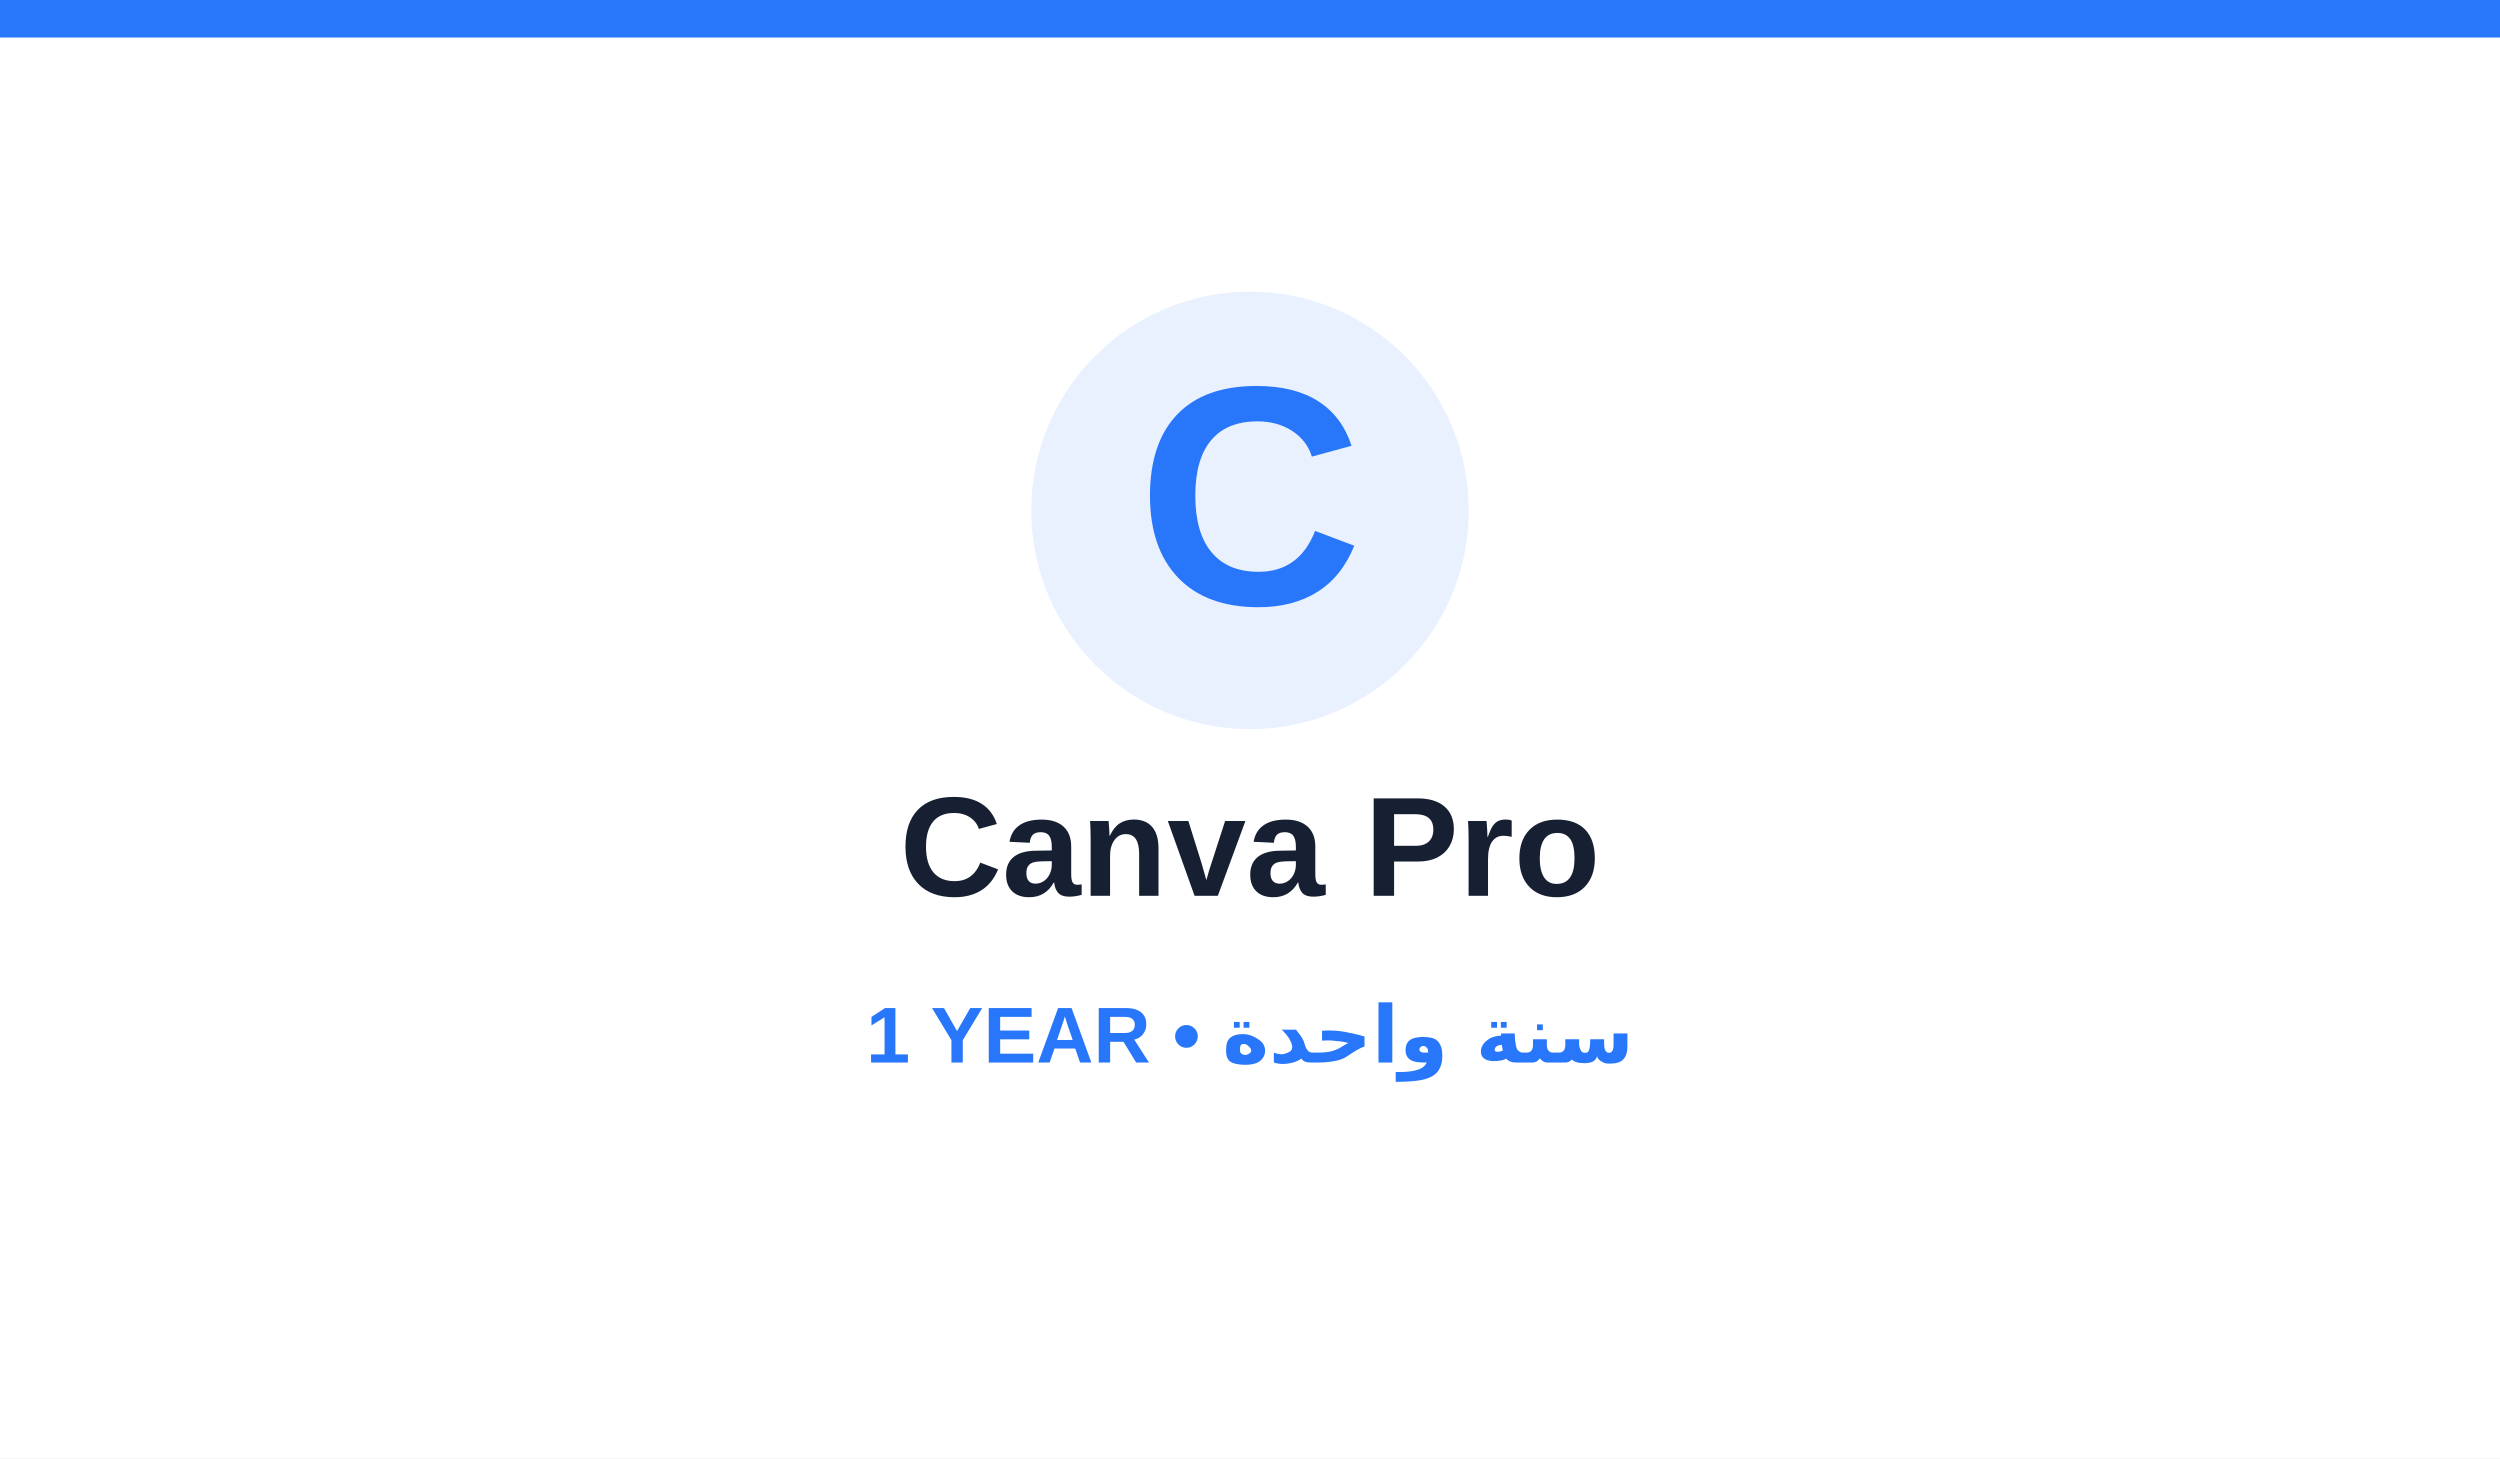
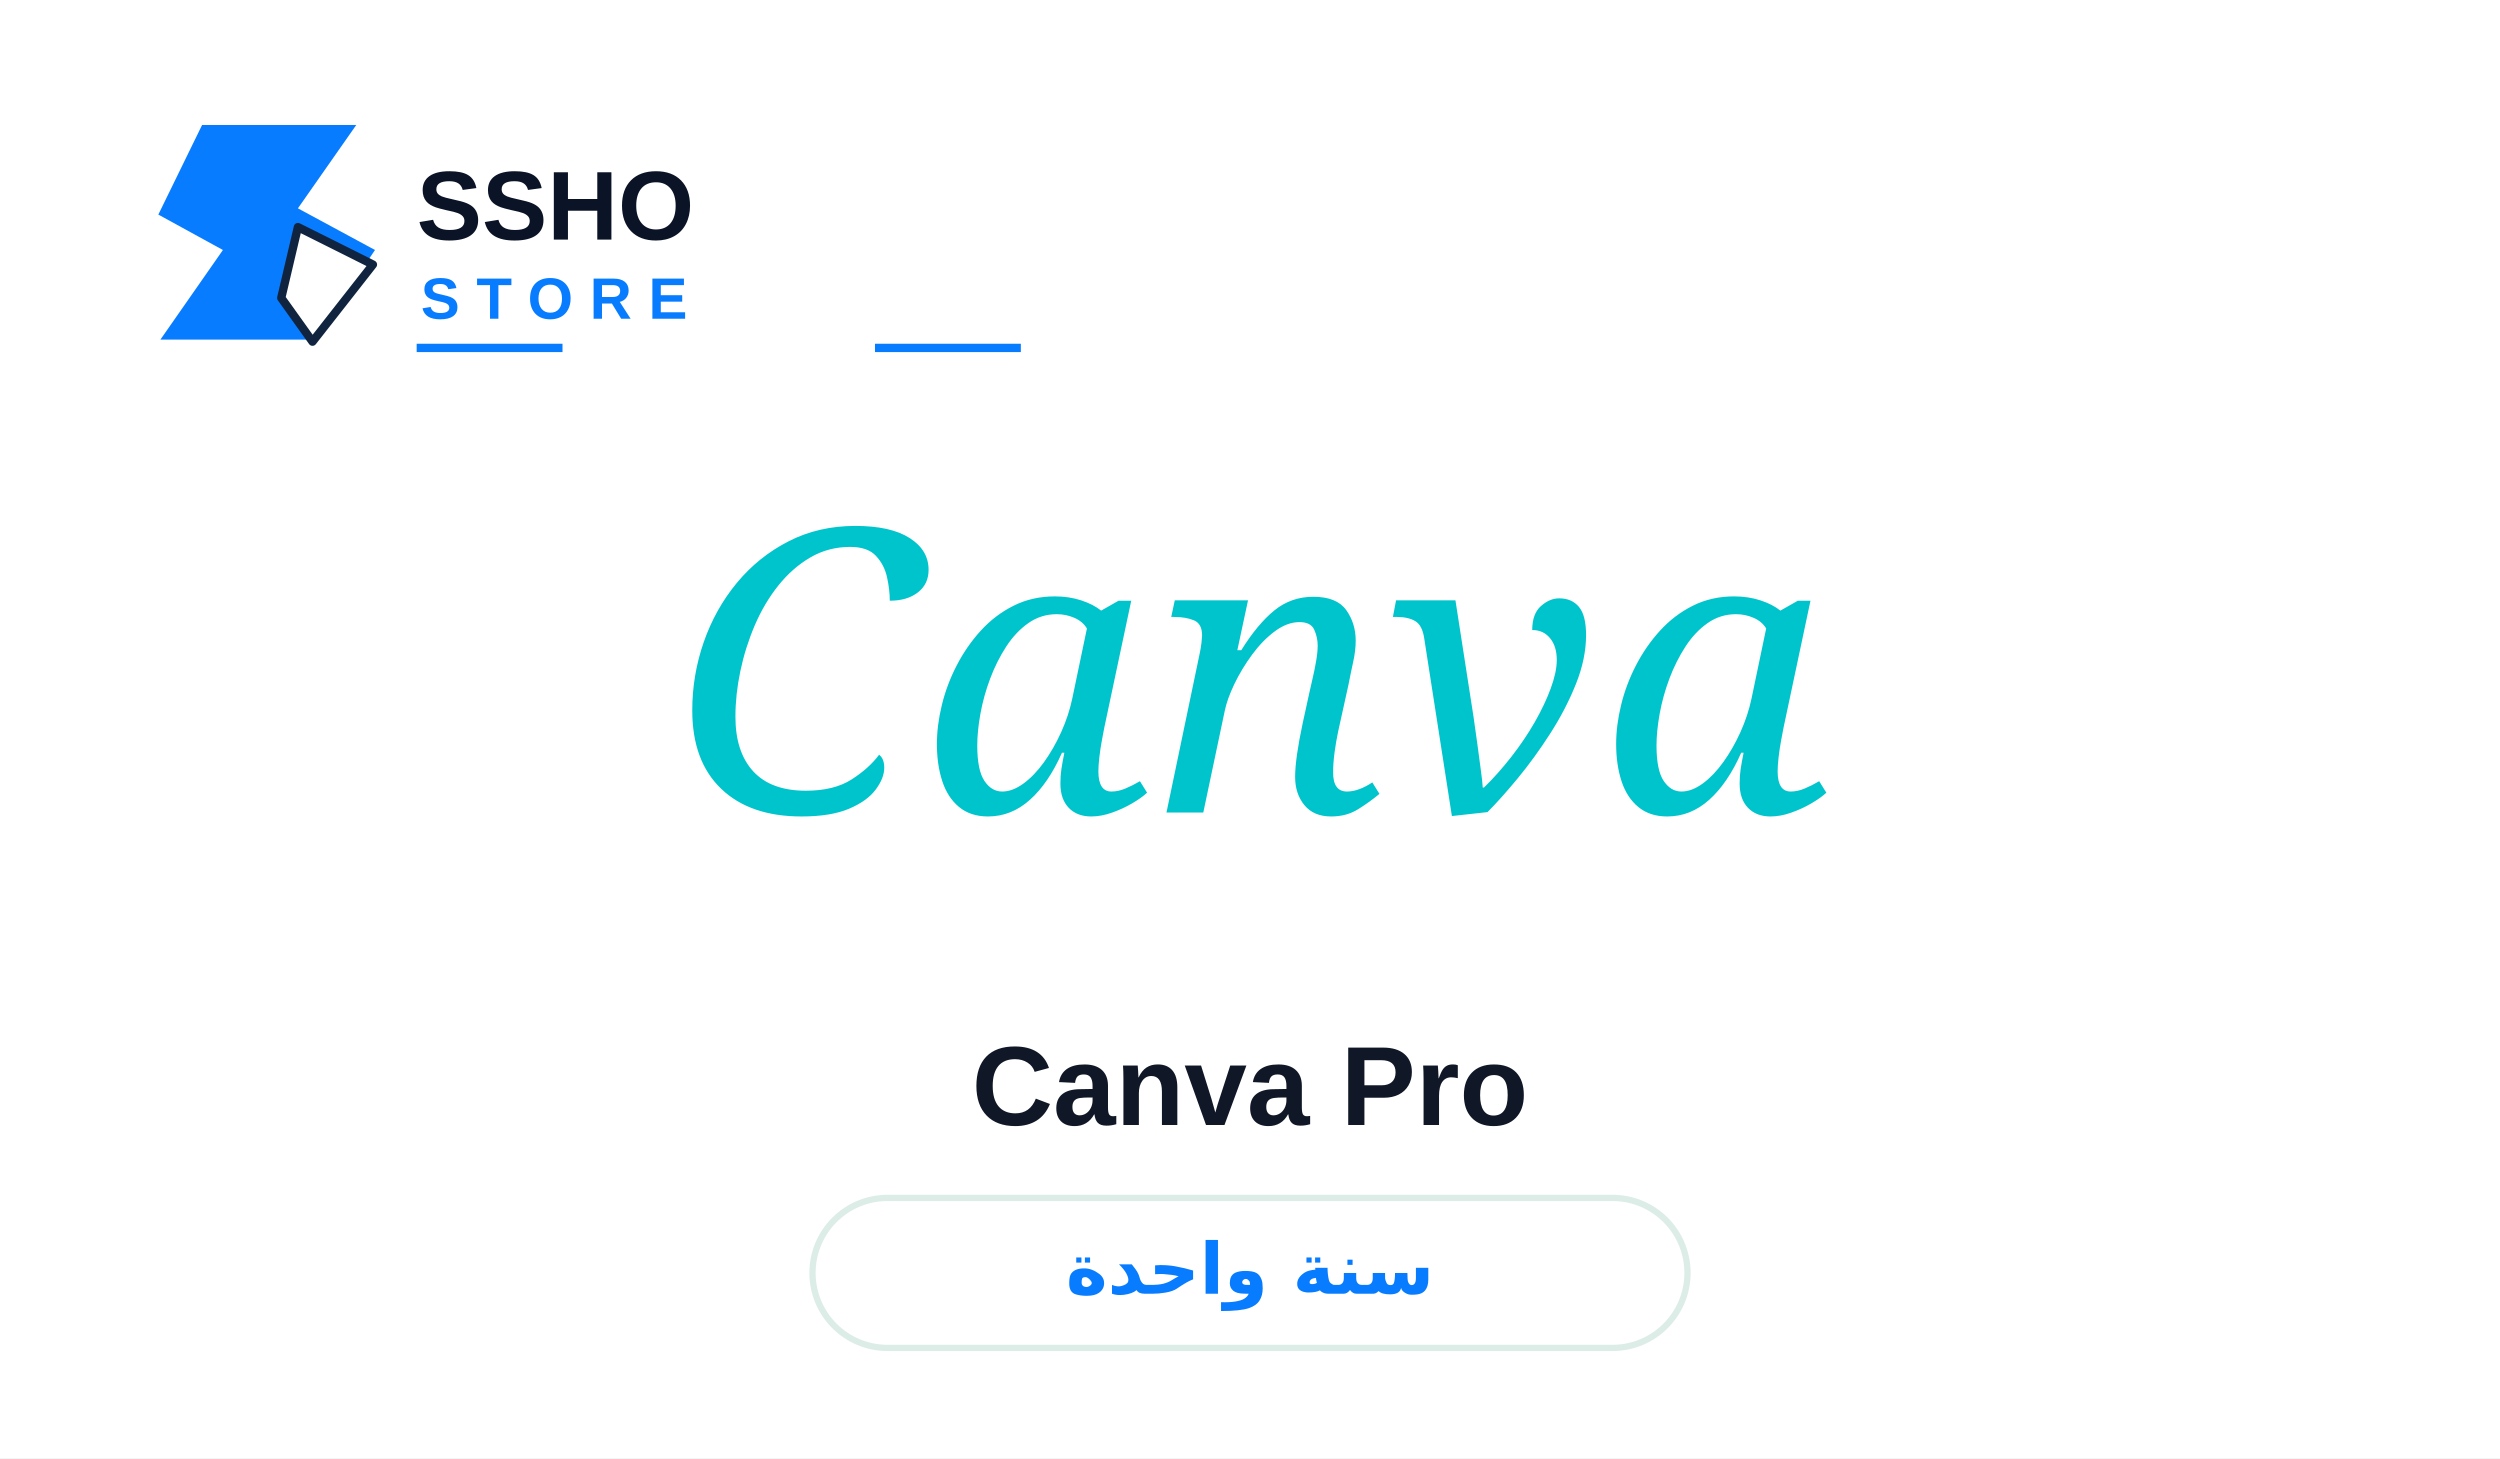
- <svg xmlns="http://www.w3.org/2000/svg" width="1200" height="700" viewBox="0 0 1200 700">
-   <rect width="1200" height="700" fill="#ffffff" />
-   <path d="M0 0H1200V18H0Z" fill="#2876f9" />
-   <circle cx="600" cy="245" r="105" fill="#2876f9" fill-opacity=".10" />
-   <text x="600" y="290" text-anchor="middle" font-family="Arial,sans-serif" font-size="150" font-weight="700" fill="#2876f9">C</text>
-   <text x="600" y="430" text-anchor="middle" font-family="Arial,sans-serif" font-size="68" font-weight="700" fill="#172033">Canva Pro</text>
-   <text x="600" y="510" text-anchor="middle" font-family="Arial,sans-serif" font-size="38" font-weight="600" fill="#2876f9">1 YEAR • سنة واحدة</text>
+ <svg xmlns="http://www.w3.org/2000/svg" width="1200" height="700" viewBox="0 0 1200 700" role="img" aria-label="Canva Pro - سنة واحدة">
+   <rect width="1200" height="700" fill="#fff" />
+   <g transform="translate(65 48)">
+     <path d="M32 12h74l-28 40 37 20-29 43H12l30-43-31-17Z" fill="#087cff" />
+     <path d="M78 61 114 79 85 116 70 95Z" fill="#fff" stroke="#10243f" stroke-width="4" stroke-linejoin="round" />
+     <text x="135" y="67" font-family="Arial,sans-serif" font-size="47" font-weight="900" fill="#0b1426">SSHO</text>
+     <text x="137" y="105" font-family="Arial,sans-serif" font-size="28" font-weight="800" letter-spacing="8" fill="#087cff">STORE</text>
+     <path d="M135 119h70M355 119h70" stroke="#087cff" stroke-width="4" />
+   </g>
+   <text x="600" y="390" text-anchor="middle" font-family="Georgia,serif" font-style="italic" font-size="190" fill="#00c4cc">Canva</text>
+   <text x="600" y="540" text-anchor="middle" font-family="Arial,sans-serif" font-size="54" font-weight="800" fill="#101827">Canva Pro</text>
+   <rect x="390" y="575" width="420" height="72" rx="36" fill="#fff" stroke="#dcece6" stroke-width="3" />
+   <text x="600" y="621" text-anchor="middle" font-family="Arial,sans-serif" font-size="34" font-weight="700" fill="#087cff">سنة واحدة</text>
</svg>
